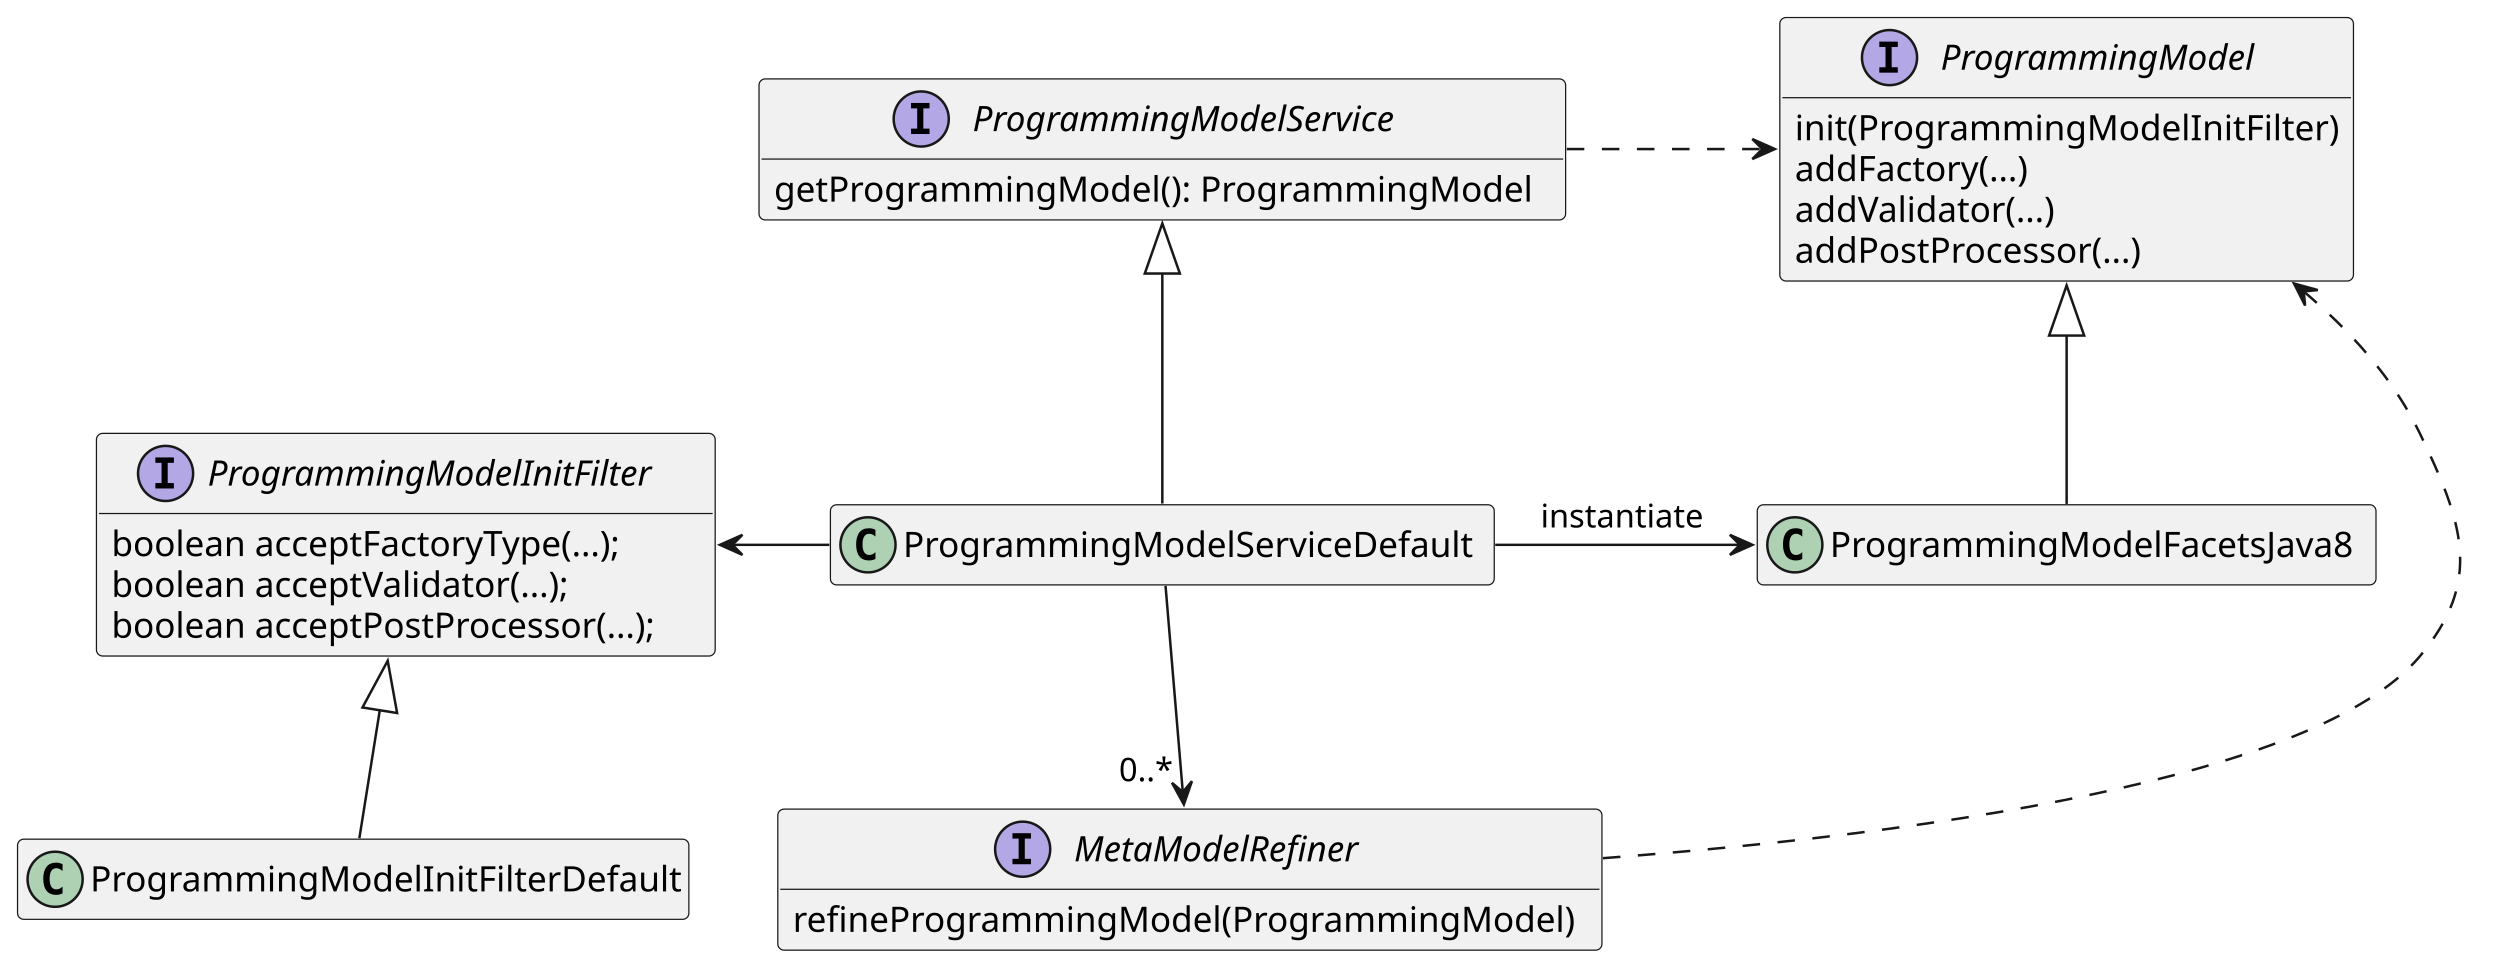
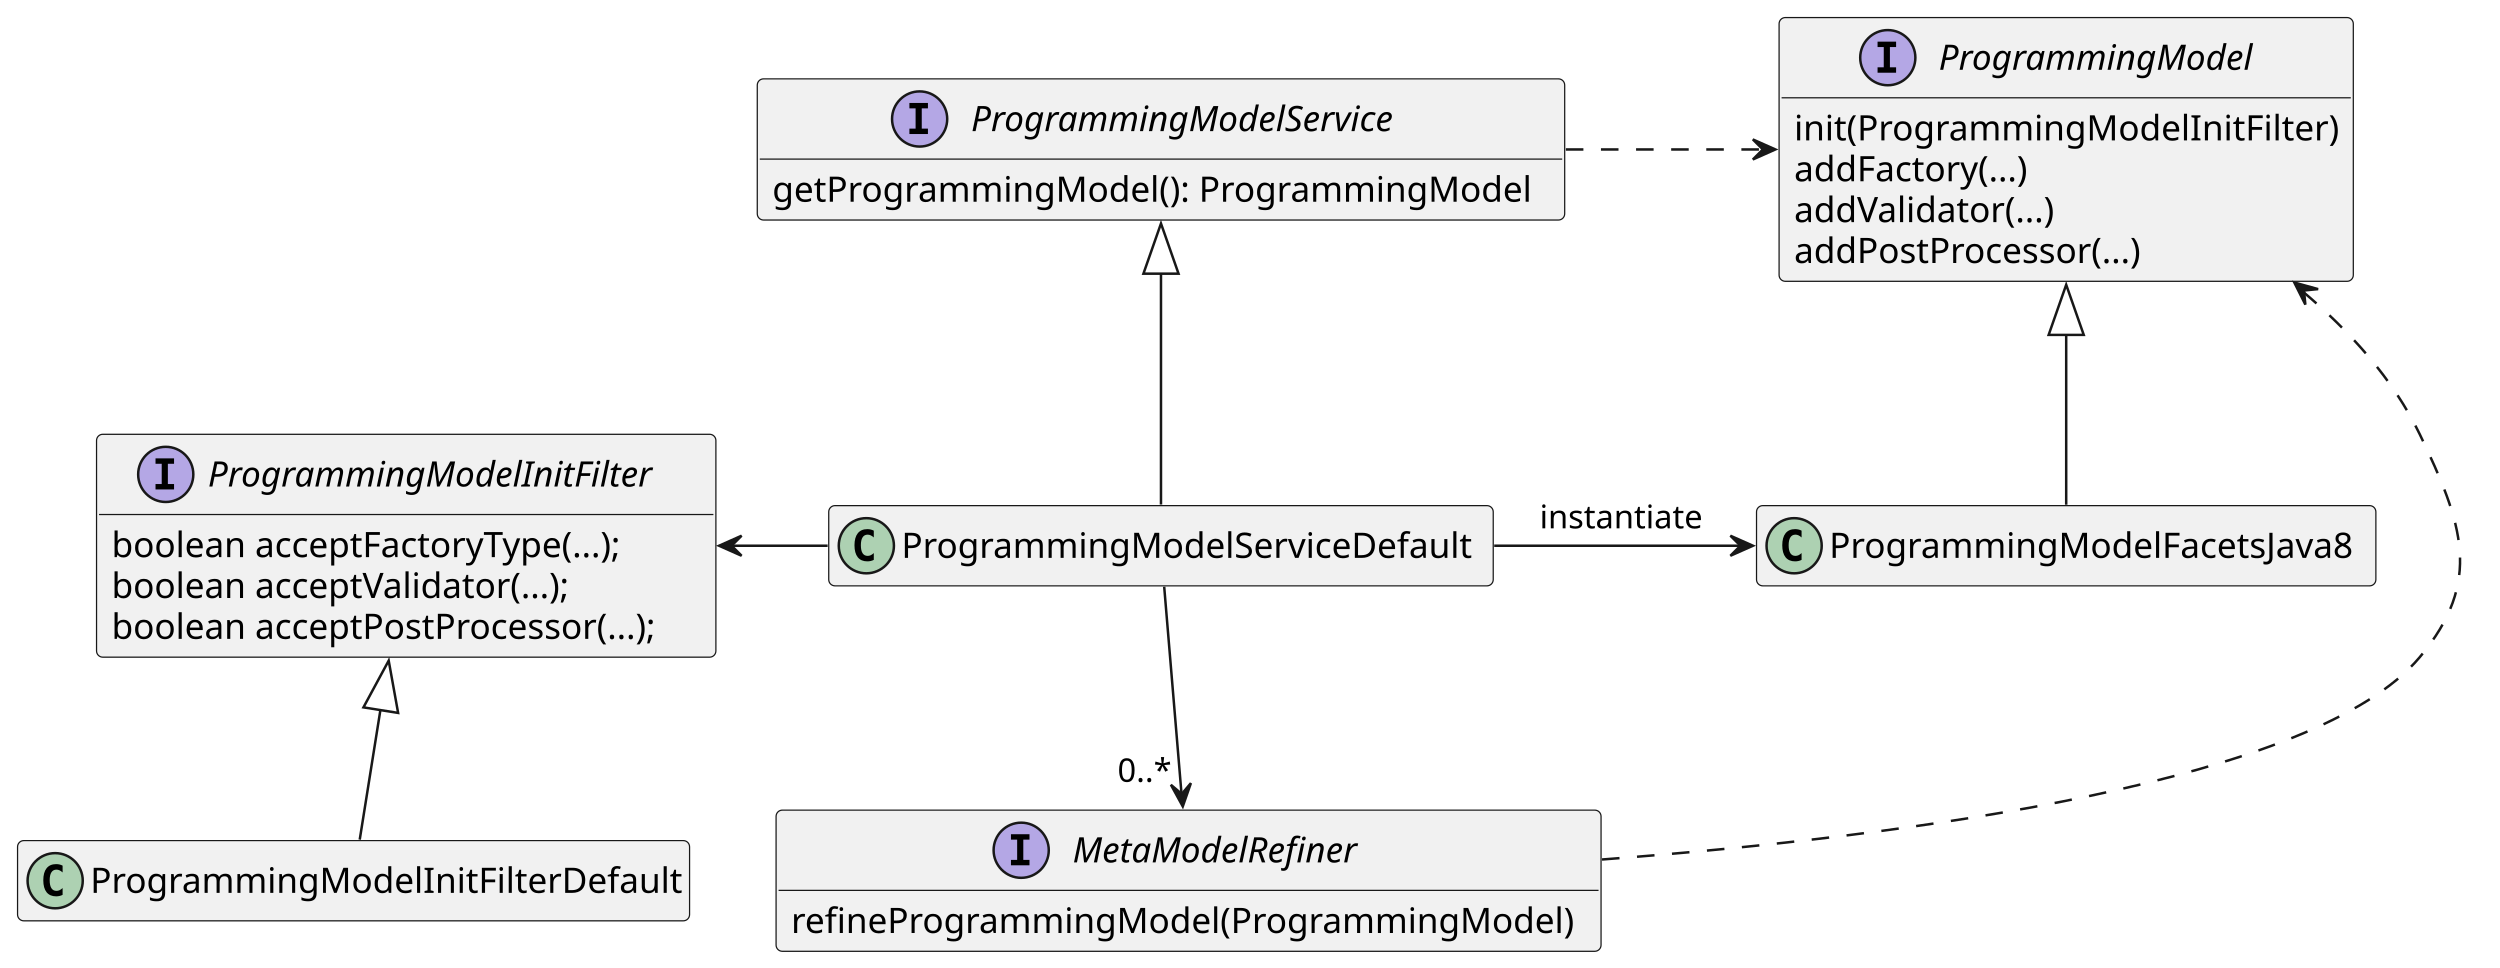
- <svg xmlns="http://www.w3.org/2000/svg" contentStyleType="text/css" height="386px" preserveAspectRatio="none" style="width:998px;height:386px;background:#FFFFFF;" version="1.1" viewBox="0 0 998 386" width="998px" zoomAndPan="magnify">
+ <svg xmlns="http://www.w3.org/2000/svg" contentStyleType="text/css" height="386px" preserveAspectRatio="none" style="width:997px;height:386px;background:#FFFFFF;" version="1.1" viewBox="0 0 997 386" width="997px" zoomAndPan="magnify">
  <defs />
  <g>
    <g id="elem_ProgrammingModel">
-       <rect codeLine="3" fill="#F1F1F1" height="105.188" id="ProgrammingModel" rx="2.5" ry="2.5" style="stroke:#181818;stroke-width:0.5;" width="229" x="710.5" y="7" />
-       <ellipse cx="754.3" cy="23" fill="#B4A7E5" rx="11" ry="11" style="stroke:#181818;stroke-width:1.0;" />
-       <path d="M750.222,18.766 L750.222,16.609 L757.612,16.609 L757.612,18.766 L755.144,18.766 L755.144,26.844 L757.612,26.844 L757.612,29 L750.222,29 L750.222,26.844 L752.691,26.844 L752.691,18.766 L750.222,18.766 Z " fill="#000000" />
-       <text fill="#000000" font-family="sans-serif" font-size="14" font-style="italic" lengthAdjust="spacing" textLength="133" x="774.7" y="27.847">ProgrammingModel</text>
-       <line style="stroke:#181818;stroke-width:0.5;" x1="711.5" x2="938.5" y1="39" y2="39" />
-       <text fill="#000000" font-family="sans-serif" font-size="14" lengthAdjust="spacing" textLength="217" x="716.5" y="55.995">init(ProgrammingModelInitFilter)</text>
-       <text fill="#000000" font-family="sans-serif" font-size="14" lengthAdjust="spacing" textLength="98" x="716.5" y="72.292">addFactory(...)</text>
-       <text fill="#000000" font-family="sans-serif" font-size="14" lengthAdjust="spacing" textLength="107" x="716.5" y="88.589">addValidator(...)</text>
-       <text fill="#000000" font-family="sans-serif" font-size="14" lengthAdjust="spacing" textLength="149" x="716.5" y="104.886">addPostProcessor(...)</text>
+       <rect codeLine="3" fill="#F1F1F1" height="105.188" id="ProgrammingModel" rx="2.5" ry="2.5" style="stroke:#181818;stroke-width:0.5;" width="229" x="709.5" y="7" />
+       <ellipse cx="752.85" cy="23" fill="#B4A7E5" rx="11" ry="11" style="stroke:#181818;stroke-width:1.0;" />
+       <path d="M748.772,18.766 L748.772,16.609 L756.163,16.609 L756.163,18.766 L753.694,18.766 L753.694,26.844 L756.163,26.844 L756.163,29 L748.772,29 L748.772,26.844 L751.241,26.844 L751.241,18.766 L748.772,18.766 Z " fill="#000000" />
+       <text fill="#000000" font-family="sans-serif" font-size="14" font-style="italic" lengthAdjust="spacing" textLength="134" x="773.15" y="27.847">ProgrammingModel</text>
+       <line style="stroke:#181818;stroke-width:0.5;" x1="710.5" x2="937.5" y1="39" y2="39" />
+       <text fill="#000000" font-family="sans-serif" font-size="14" lengthAdjust="spacing" textLength="217" x="715.5" y="55.995">init(ProgrammingModelInitFilter)</text>
+       <text fill="#000000" font-family="sans-serif" font-size="14" lengthAdjust="spacing" textLength="98" x="715.5" y="72.292">addFactory(...)</text>
+       <text fill="#000000" font-family="sans-serif" font-size="14" lengthAdjust="spacing" textLength="107" x="715.5" y="88.589">addValidator(...)</text>
+       <text fill="#000000" font-family="sans-serif" font-size="14" lengthAdjust="spacing" textLength="149" x="715.5" y="104.886">addPostProcessor(...)</text>
    </g>
    <g id="elem_ProgrammingModelFacetsJava8">
-       <rect codeLine="9" fill="#F1F1F1" height="32" id="ProgrammingModelFacetsJava8" rx="2.5" ry="2.5" style="stroke:#181818;stroke-width:0.5;" width="247" x="701.5" y="201.5" />
-       <ellipse cx="716.5" cy="217.5" fill="#ADD1B2" rx="11" ry="11" style="stroke:#181818;stroke-width:1.0;" />
-       <path d="M719.469,223.141 Q718.891,223.438 718.25,223.578 Q717.609,223.734 716.906,223.734 Q714.406,223.734 713.078,222.094 Q711.766,220.438 711.766,217.312 Q711.766,214.188 713.078,212.531 Q714.406,210.875 716.906,210.875 Q717.609,210.875 718.25,211.031 Q718.906,211.188 719.469,211.484 L719.469,214.203 Q718.844,213.625 718.25,213.359 Q717.656,213.078 717.031,213.078 Q715.688,213.078 715,214.156 Q714.312,215.219 714.312,217.312 Q714.312,219.406 715,220.484 Q715.688,221.547 717.031,221.547 Q717.656,221.547 718.25,221.281 Q718.844,221 719.469,220.422 L719.469,223.141 Z " fill="#000000" />
-       <text fill="#000000" font-family="sans-serif" font-size="14" lengthAdjust="spacing" textLength="215" x="730.5" y="222.347">ProgrammingModelFacetsJava8</text>
+       <rect codeLine="9" fill="#F1F1F1" height="32" id="ProgrammingModelFacetsJava8" rx="2.5" ry="2.5" style="stroke:#181818;stroke-width:0.5;" width="247" x="700.5" y="201.64" />
+       <ellipse cx="715.5" cy="217.64" fill="#ADD1B2" rx="11" ry="11" style="stroke:#181818;stroke-width:1.0;" />
+       <path d="M718.469,223.281 Q717.891,223.577 717.25,223.718 Q716.609,223.874 715.906,223.874 Q713.406,223.874 712.078,222.234 Q710.766,220.577 710.766,217.452 Q710.766,214.327 712.078,212.671 Q713.406,211.015 715.906,211.015 Q716.609,211.015 717.25,211.171 Q717.906,211.327 718.469,211.624 L718.469,214.343 Q717.844,213.765 717.25,213.499 Q716.656,213.218 716.031,213.218 Q714.688,213.218 714,214.296 Q713.312,215.359 713.312,217.452 Q713.312,219.546 714,220.624 Q714.688,221.687 716.031,221.687 Q716.656,221.687 717.25,221.421 Q717.844,221.14 718.469,220.562 L718.469,223.281 Z " fill="#000000" />
+       <text fill="#000000" font-family="sans-serif" font-size="14" lengthAdjust="spacing" textLength="215" x="729.5" y="222.487">ProgrammingModelFacetsJava8</text>
    </g>
    <g id="elem_ProgrammingModelService">
-       <rect codeLine="11" fill="#F1F1F1" height="56.297" id="ProgrammingModelService" rx="2.5" ry="2.5" style="stroke:#181818;stroke-width:0.5;" width="322" x="303" y="31.5" />
-       <ellipse cx="367.75" cy="47.5" fill="#B4A7E5" rx="11" ry="11" style="stroke:#181818;stroke-width:1.0;" />
-       <path d="M363.672,43.266 L363.672,41.109 L371.062,41.109 L371.062,43.266 L368.594,43.266 L368.594,51.344 L371.062,51.344 L371.062,53.5 L363.672,53.5 L363.672,51.344 L366.141,51.344 L366.141,43.266 L363.672,43.266 Z " fill="#000000" />
-       <text fill="#000000" font-family="sans-serif" font-size="14" font-style="italic" lengthAdjust="spacing" textLength="184" x="388.25" y="52.347">ProgrammingModelService</text>
-       <line style="stroke:#181818;stroke-width:0.5;" x1="304" x2="624" y1="63.5" y2="63.5" />
-       <text fill="#000000" font-family="sans-serif" font-size="14" lengthAdjust="spacing" textLength="310" x="309" y="80.495">getProgrammingModel(): ProgrammingModel</text>
+       <rect codeLine="11" fill="#F1F1F1" height="56.297" id="ProgrammingModelService" rx="2.5" ry="2.5" style="stroke:#181818;stroke-width:0.5;" width="322" x="302" y="31.45" />
+       <ellipse cx="366.75" cy="47.45" fill="#B4A7E5" rx="11" ry="11" style="stroke:#181818;stroke-width:1.0;" />
+       <path d="M362.672,43.216 L362.672,41.059 L370.062,41.059 L370.062,43.216 L367.594,43.216 L367.594,51.294 L370.062,51.294 L370.062,53.45 L362.672,53.45 L362.672,51.294 L365.141,51.294 L365.141,43.216 L362.672,43.216 Z " fill="#000000" />
+       <text fill="#000000" font-family="sans-serif" font-size="14" font-style="italic" lengthAdjust="spacing" textLength="184" x="387.25" y="52.297">ProgrammingModelService</text>
+       <line style="stroke:#181818;stroke-width:0.5;" x1="303" x2="623" y1="63.45" y2="63.45" />
+       <text fill="#000000" font-family="sans-serif" font-size="14" lengthAdjust="spacing" textLength="310" x="308" y="80.445">getProgrammingModel(): ProgrammingModel</text>
    </g>
    <g id="elem_ProgrammingModelServiceDefault">
-       <rect codeLine="14" fill="#F1F1F1" height="32" id="ProgrammingModelServiceDefault" rx="2.5" ry="2.5" style="stroke:#181818;stroke-width:0.5;" width="265" x="331.5" y="201.5" />
-       <ellipse cx="346.5" cy="217.5" fill="#ADD1B2" rx="11" ry="11" style="stroke:#181818;stroke-width:1.0;" />
-       <path d="M349.469,223.141 Q348.891,223.438 348.25,223.578 Q347.609,223.734 346.906,223.734 Q344.406,223.734 343.078,222.094 Q341.766,220.438 341.766,217.312 Q341.766,214.188 343.078,212.531 Q344.406,210.875 346.906,210.875 Q347.609,210.875 348.25,211.031 Q348.906,211.188 349.469,211.484 L349.469,214.203 Q348.844,213.625 348.25,213.359 Q347.656,213.078 347.031,213.078 Q345.688,213.078 345,214.156 Q344.312,215.219 344.312,217.312 Q344.312,219.406 345,220.484 Q345.688,221.547 347.031,221.547 Q347.656,221.547 348.25,221.281 Q348.844,221 349.469,220.422 L349.469,223.141 Z " fill="#000000" />
-       <text fill="#000000" font-family="sans-serif" font-size="14" lengthAdjust="spacing" textLength="233" x="360.5" y="222.347">ProgrammingModelServiceDefault</text>
+       <rect codeLine="14" fill="#F1F1F1" height="32" id="ProgrammingModelServiceDefault" rx="2.5" ry="2.5" style="stroke:#181818;stroke-width:0.5;" width="265" x="330.5" y="201.64" />
+       <ellipse cx="345.5" cy="217.64" fill="#ADD1B2" rx="11" ry="11" style="stroke:#181818;stroke-width:1.0;" />
+       <path d="M348.469,223.281 Q347.891,223.577 347.25,223.718 Q346.609,223.874 345.906,223.874 Q343.406,223.874 342.078,222.234 Q340.766,220.577 340.766,217.452 Q340.766,214.327 342.078,212.671 Q343.406,211.015 345.906,211.015 Q346.609,211.015 347.25,211.171 Q347.906,211.327 348.469,211.624 L348.469,214.343 Q347.844,213.765 347.25,213.499 Q346.656,213.218 346.031,213.218 Q344.688,213.218 344,214.296 Q343.312,215.359 343.312,217.452 Q343.312,219.546 344,220.624 Q344.688,221.687 346.031,221.687 Q346.656,221.687 347.25,221.421 Q347.844,221.14 348.469,220.562 L348.469,223.281 Z " fill="#000000" />
+       <text fill="#000000" font-family="sans-serif" font-size="14" lengthAdjust="spacing" textLength="233" x="359.5" y="222.487">ProgrammingModelServiceDefault</text>
    </g>
    <g id="elem_ProgrammingModelInitFilter">
-       <rect codeLine="16" fill="#F1F1F1" height="88.891" id="ProgrammingModelInitFilter" rx="2.5" ry="2.5" style="stroke:#181818;stroke-width:0.5;" width="247" x="38.5" y="173" />
-       <ellipse cx="66.1" cy="189" fill="#B4A7E5" rx="11" ry="11" style="stroke:#181818;stroke-width:1.0;" />
-       <path d="M62.022,184.766 L62.022,182.609 L69.412,182.609 L69.412,184.766 L66.944,184.766 L66.944,192.844 L69.412,192.844 L69.412,195 L62.022,195 L62.022,192.844 L64.491,192.844 L64.491,184.766 L62.022,184.766 Z " fill="#000000" />
-       <text fill="#000000" font-family="sans-serif" font-size="14" font-style="italic" lengthAdjust="spacing" textLength="187" x="82.9" y="193.847">ProgrammingModelInitFilter</text>
-       <line style="stroke:#181818;stroke-width:0.5;" x1="39.5" x2="284.5" y1="205" y2="205" />
-       <text fill="#000000" font-family="sans-serif" font-size="14" lengthAdjust="spacing" textLength="218" x="44.5" y="221.995">boolean acceptFactoryType(...);</text>
-       <text fill="#000000" font-family="sans-serif" font-size="14" lengthAdjust="spacing" textLength="193" x="44.5" y="238.292">boolean acceptValidator(...);</text>
-       <text fill="#000000" font-family="sans-serif" font-size="14" lengthAdjust="spacing" textLength="235" x="44.5" y="254.589">boolean acceptPostProcessor(...);</text>
+       <rect codeLine="16" fill="#F1F1F1" height="88.891" id="ProgrammingModelInitFilter" rx="2.5" ry="2.5" style="stroke:#181818;stroke-width:0.5;" width="247" x="38.5" y="173.19" />
+       <ellipse cx="66.1" cy="189.19" fill="#B4A7E5" rx="11" ry="11" style="stroke:#181818;stroke-width:1.0;" />
+       <path d="M62.022,184.956 L62.022,182.799 L69.412,182.799 L69.412,184.956 L66.944,184.956 L66.944,193.034 L69.412,193.034 L69.412,195.19 L62.022,195.19 L62.022,193.034 L64.491,193.034 L64.491,184.956 L62.022,184.956 Z " fill="#000000" />
+       <text fill="#000000" font-family="sans-serif" font-size="14" font-style="italic" lengthAdjust="spacing" textLength="187" x="82.9" y="194.037">ProgrammingModelInitFilter</text>
+       <line style="stroke:#181818;stroke-width:0.5;" x1="39.5" x2="284.5" y1="205.19" y2="205.19" />
+       <text fill="#000000" font-family="sans-serif" font-size="14" lengthAdjust="spacing" textLength="218" x="44.5" y="222.185">boolean acceptFactoryType(...);</text>
+       <text fill="#000000" font-family="sans-serif" font-size="14" lengthAdjust="spacing" textLength="193" x="44.5" y="238.482">boolean acceptValidator(...);</text>
+       <text fill="#000000" font-family="sans-serif" font-size="14" lengthAdjust="spacing" textLength="235" x="44.5" y="254.779">boolean acceptPostProcessor(...);</text>
    </g>
    <g id="elem_ProgrammingModelInitFilterDefault">
-       <rect codeLine="21" fill="#F1F1F1" height="32" id="ProgrammingModelInitFilterDefault" rx="2.5" ry="2.5" style="stroke:#181818;stroke-width:0.5;" width="268" x="7" y="335" />
-       <ellipse cx="22" cy="351" fill="#ADD1B2" rx="11" ry="11" style="stroke:#181818;stroke-width:1.0;" />
-       <path d="M24.969,356.641 Q24.391,356.938 23.75,357.078 Q23.109,357.234 22.406,357.234 Q19.906,357.234 18.578,355.594 Q17.266,353.938 17.266,350.812 Q17.266,347.688 18.578,346.031 Q19.906,344.375 22.406,344.375 Q23.109,344.375 23.75,344.531 Q24.406,344.688 24.969,344.984 L24.969,347.703 Q24.344,347.125 23.75,346.859 Q23.156,346.578 22.531,346.578 Q21.188,346.578 20.5,347.656 Q19.812,348.719 19.812,350.812 Q19.812,352.906 20.5,353.984 Q21.188,355.047 22.531,355.047 Q23.156,355.047 23.75,354.781 Q24.344,354.5 24.969,353.922 L24.969,356.641 Z " fill="#000000" />
-       <text fill="#000000" font-family="sans-serif" font-size="14" lengthAdjust="spacing" textLength="236" x="36" y="355.847">ProgrammingModelInitFilterDefault</text>
+       <rect codeLine="21" fill="#F1F1F1" height="32" id="ProgrammingModelInitFilterDefault" rx="2.5" ry="2.5" style="stroke:#181818;stroke-width:0.5;" width="268" x="7" y="335.23" />
+       <ellipse cx="22" cy="351.23" fill="#ADD1B2" rx="11" ry="11" style="stroke:#181818;stroke-width:1.0;" />
+       <path d="M24.969,356.871 Q24.391,357.168 23.75,357.308 Q23.109,357.464 22.406,357.464 Q19.906,357.464 18.578,355.824 Q17.266,354.168 17.266,351.043 Q17.266,347.918 18.578,346.261 Q19.906,344.605 22.406,344.605 Q23.109,344.605 23.75,344.761 Q24.406,344.918 24.969,345.214 L24.969,347.933 Q24.344,347.355 23.75,347.089 Q23.156,346.808 22.531,346.808 Q21.188,346.808 20.5,347.886 Q19.812,348.949 19.812,351.043 Q19.812,353.136 20.5,354.214 Q21.188,355.277 22.531,355.277 Q23.156,355.277 23.75,355.011 Q24.344,354.73 24.969,354.152 L24.969,356.871 Z " fill="#000000" />
+       <text fill="#000000" font-family="sans-serif" font-size="14" lengthAdjust="spacing" textLength="236" x="36" y="356.077">ProgrammingModelInitFilterDefault</text>
    </g>
    <g id="elem_MetaModelRefiner">
-       <rect codeLine="24" fill="#F1F1F1" height="56.297" id="MetaModelRefiner" rx="2.5" ry="2.5" style="stroke:#181818;stroke-width:0.5;" width="329" x="310.5" y="323" />
-       <ellipse cx="408.25" cy="339" fill="#B4A7E5" rx="11" ry="11" style="stroke:#181818;stroke-width:1.0;" />
-       <path d="M404.172,334.766 L404.172,332.609 L411.562,332.609 L411.562,334.766 L409.094,334.766 L409.094,342.844 L411.562,342.844 L411.562,345 L404.172,345 L404.172,342.844 L406.641,342.844 L406.641,334.766 L404.172,334.766 Z " fill="#000000" />
-       <text fill="#000000" font-family="sans-serif" font-size="14" font-style="italic" lengthAdjust="spacing" textLength="125" x="428.75" y="343.847">MetaModelRefiner</text>
-       <line style="stroke:#181818;stroke-width:0.5;" x1="311.5" x2="638.5" y1="355" y2="355" />
-       <text fill="#000000" font-family="sans-serif" font-size="14" lengthAdjust="spacing" textLength="317" x="316.5" y="371.995">refineProgrammingModel(ProgrammingModel)</text>
+       <rect codeLine="24" fill="#F1F1F1" height="56.297" id="MetaModelRefiner" rx="2.5" ry="2.5" style="stroke:#181818;stroke-width:0.5;" width="329" x="309.5" y="323.08" />
+       <ellipse cx="407.25" cy="339.08" fill="#B4A7E5" rx="11" ry="11" style="stroke:#181818;stroke-width:1.0;" />
+       <path d="M403.172,334.846 L403.172,332.689 L410.562,332.689 L410.562,334.846 L408.094,334.846 L408.094,342.924 L410.562,342.924 L410.562,345.08 L403.172,345.08 L403.172,342.924 L405.641,342.924 L405.641,334.846 L403.172,334.846 Z " fill="#000000" />
+       <text fill="#000000" font-family="sans-serif" font-size="14" font-style="italic" lengthAdjust="spacing" textLength="125" x="427.75" y="343.927">MetaModelRefiner</text>
+       <line style="stroke:#181818;stroke-width:0.5;" x1="310.5" x2="637.5" y1="355.08" y2="355.08" />
+       <text fill="#000000" font-family="sans-serif" font-size="14" lengthAdjust="spacing" textLength="317" x="315.5" y="372.075">refineProgrammingModel(ProgrammingModel)</text>
    </g>
    <g id="link_MetaModelRefiner_ProgrammingModel">
-       <path codeLine="28" d="M639.88,342.59 C765.86,333.07 924.7,311.36 966,262 C991.38,231.66 983.16,208.64 966,173 C955.42,151.02 938.22,132 919.41,116.17 " fill="none" id="MetaModelRefiner-to-ProgrammingModel" style="stroke:#181818;stroke-width:1.0;stroke-dasharray:7.0,7.0;" />
-       <polygon fill="#181818" points="915.77,113.18,920.197,121.978,919.638,116.349,925.267,115.789,915.77,113.18" style="stroke:#181818;stroke-width:1.0;" />
+       <path codeLine="28" d="M638.88,342.77 C764.87,333.21 923.71,311.45 965,262.08 C990.35,231.78 982.13,208.79 965,173.19 C954.39,151.15 937.14,132.08 918.27,116.21 " fill="none" id="MetaModelRefiner-to-ProgrammingModel" style="stroke:#181818;stroke-width:1.0;stroke-dasharray:7.0,7.0;" />
+       <polygon fill="#181818" points="914.97,112.67,919.381,121.476,918.832,115.846,924.462,115.296,914.97,112.67" style="stroke:#181818;stroke-width:1.0;" />
    </g>
    <g id="link_ProgrammingModelService_ProgrammingModel">
-       <path codeLine="29" d="M625.46,59.5 C651.56,59.5 677.66,59.5 703.76,59.5 " fill="none" id="ProgrammingModelService-to-ProgrammingModel" style="stroke:#181818;stroke-width:1.0;stroke-dasharray:7.0,7.0;" />
-       <polygon fill="#181818" points="708.52,59.5,699.52,55.5,703.52,59.5,699.52,63.5,708.52,59.5" style="stroke:#181818;stroke-width:1.0;" />
+       <path codeLine="29" d="M624.46,59.6 C650.67,59.6 676.88,59.6 703.09,59.6 " fill="none" id="ProgrammingModelService-to-ProgrammingModel" style="stroke:#181818;stroke-width:1.0;stroke-dasharray:7.0,7.0;" />
+       <polygon fill="#181818" points="708.03,59.6,699.03,55.6,703.03,59.6,699.03,63.6,708.03,59.6" style="stroke:#181818;stroke-width:1.0;" />
    </g>
    <g id="link_ProgrammingModelServiceDefault_ProgrammingModelFacetsJava8">
-       <path codeLine="31" d="M596.89,217.5 C628.83,217.5 662.92,217.5 694.75,217.5 " fill="none" id="ProgrammingModelServiceDefault-to-ProgrammingModelFacetsJava8" style="stroke:#181818;stroke-width:1.0;" />
-       <polygon fill="#181818" points="699.57,217.5,690.57,213.5,694.57,217.5,690.57,221.5,699.57,217.5" style="stroke:#181818;stroke-width:1.0;" />
-       <text fill="#000000" font-family="sans-serif" font-size="13" lengthAdjust="spacing" textLength="68" x="615" y="210.567">instantiate</text>
+       <path codeLine="31" d="M595.89,217.64 C627.96,217.64 662.21,217.64 694.14,217.64 " fill="none" id="ProgrammingModelServiceDefault-to-ProgrammingModelFacetsJava8" style="stroke:#181818;stroke-width:1.0;" />
+       <polygon fill="#181818" points="699.08,217.64,690.08,213.64,694.08,217.64,690.08,221.64,699.08,217.64" style="stroke:#181818;stroke-width:1.0;" />
+       <text fill="#000000" font-family="sans-serif" font-size="13" lengthAdjust="spacing" textLength="68" x="614" y="210.707">instantiate</text>
    </g>
    <g id="link_ProgrammingModelInitFilter_ProgrammingModelServiceDefault">
-       <path codeLine="32" d="M292.23,217.5 C305.18,217.5 318.14,217.5 331.1,217.5 " fill="none" id="ProgrammingModelInitFilter-backto-ProgrammingModelServiceDefault" style="stroke:#181818;stroke-width:1.0;" />
-       <polygon fill="#181818" points="287.38,217.5,296.38,221.5,292.38,217.5,296.38,213.5,287.38,217.5" style="stroke:#181818;stroke-width:1.0;" />
+       <path codeLine="32" d="M291.64,217.64 C304.45,217.64 317.25,217.64 330.06,217.64 " fill="none" id="ProgrammingModelInitFilter-backto-ProgrammingModelServiceDefault" style="stroke:#181818;stroke-width:1.0;" />
+       <polygon fill="#181818" points="286.75,217.64,295.75,221.64,291.75,217.64,295.75,213.64,286.75,217.64" style="stroke:#181818;stroke-width:1.0;" />
    </g>
    <g id="link_ProgrammingModelServiceDefault_MetaModelRefiner">
-       <path codeLine="33" d="M465.28,233.84 C466.97,253.98 469.97,289.87 472.19,316.45 " fill="none" id="ProgrammingModelServiceDefault-to-MetaModelRefiner" style="stroke:#181818;stroke-width:1.0;" />
-       <polygon fill="#181818" points="472.59,321.14,475.831,311.84,472.176,316.157,467.858,312.502,472.59,321.14" style="stroke:#181818;stroke-width:1.0;" />
-       <text fill="#000000" font-family="sans-serif" font-size="13" lengthAdjust="spacing" textLength="23" x="446.693" y="311.857">0..*</text>
+       <path codeLine="33" d="M464.28,233.99 C465.97,254.16 468.98,290.14 471.2,316.74 " fill="none" id="ProgrammingModelServiceDefault-to-MetaModelRefiner" style="stroke:#181818;stroke-width:1.0;" />
+       <polygon fill="#181818" points="471.69,321.61,474.931,312.31,471.276,316.627,466.959,312.972,471.69,321.61" style="stroke:#181818;stroke-width:1.0;" />
+       <text fill="#000000" font-family="sans-serif" font-size="13" lengthAdjust="spacing" textLength="23" x="445.669" y="311.791">0..*</text>
    </g>
    <g id="link_ProgrammingModel_ProgrammingModelFacetsJava8">
-       <path codeLine="35" d="M825,133.84 C825,159.22 825,185.26 825,201.16 " fill="none" id="ProgrammingModel-backto-ProgrammingModelFacetsJava8" style="stroke:#181818;stroke-width:1.0;" />
-       <polygon fill="none" points="818,133.96,825,113.96,832,133.96,818,133.96" style="stroke:#181818;stroke-width:1.0;" />
+       <path codeLine="35" d="M824,133.19 C824,158.82 824,185.23 824,201.29 " fill="none" id="ProgrammingModel-backto-ProgrammingModelFacetsJava8" style="stroke:#181818;stroke-width:1.0;" />
+       <polygon fill="none" points="817,133.56,824,113.56,831,133.56,817,133.56" style="stroke:#181818;stroke-width:1.0;" />
    </g>
    <g id="link_ProgrammingModelService_ProgrammingModelServiceDefault">
-       <path codeLine="36" d="M464,108.97 C464,140.57 464,179.75 464,201.01 " fill="none" id="ProgrammingModelService-backto-ProgrammingModelServiceDefault" style="stroke:#181818;stroke-width:1.0;" />
-       <polygon fill="none" points="457,109.19,464,89.19,471,109.19,457,109.19" style="stroke:#181818;stroke-width:1.0;" />
+       <path codeLine="36" d="M463,108.99 C463,140.65 463,179.95 463,201.22 " fill="none" id="ProgrammingModelService-backto-ProgrammingModelServiceDefault" style="stroke:#181818;stroke-width:1.0;" />
+       <polygon fill="none" points="456,109.14,463,89.14,470,109.14,456,109.14" style="stroke:#181818;stroke-width:1.0;" />
    </g>
    <g id="link_ProgrammingModelInitFilter_ProgrammingModelInitFilterDefault">
-       <path codeLine="37" d="M151.62,283.48 C148.57,302.59 145.5,321.79 143.46,334.62 " fill="none" id="ProgrammingModelInitFilter-backto-ProgrammingModelInitFilterDefault" style="stroke:#181818;stroke-width:1.0;" />
-       <polygon fill="none" points="144.7,282.43,154.77,263.78,158.53,284.64,144.7,282.43" style="stroke:#181818;stroke-width:1.0;" />
+       <path codeLine="37" d="M151.72,283.05 C148.64,302.38 145.53,321.86 143.46,334.84 " fill="none" id="ProgrammingModelInitFilter-backto-ProgrammingModelInitFilterDefault" style="stroke:#181818;stroke-width:1.0;" />
+       <polygon fill="none" points="144.94,282.1,155.01,263.46,158.77,284.31,144.94,282.1" style="stroke:#181818;stroke-width:1.0;" />
    </g>
  </g>
</svg>
